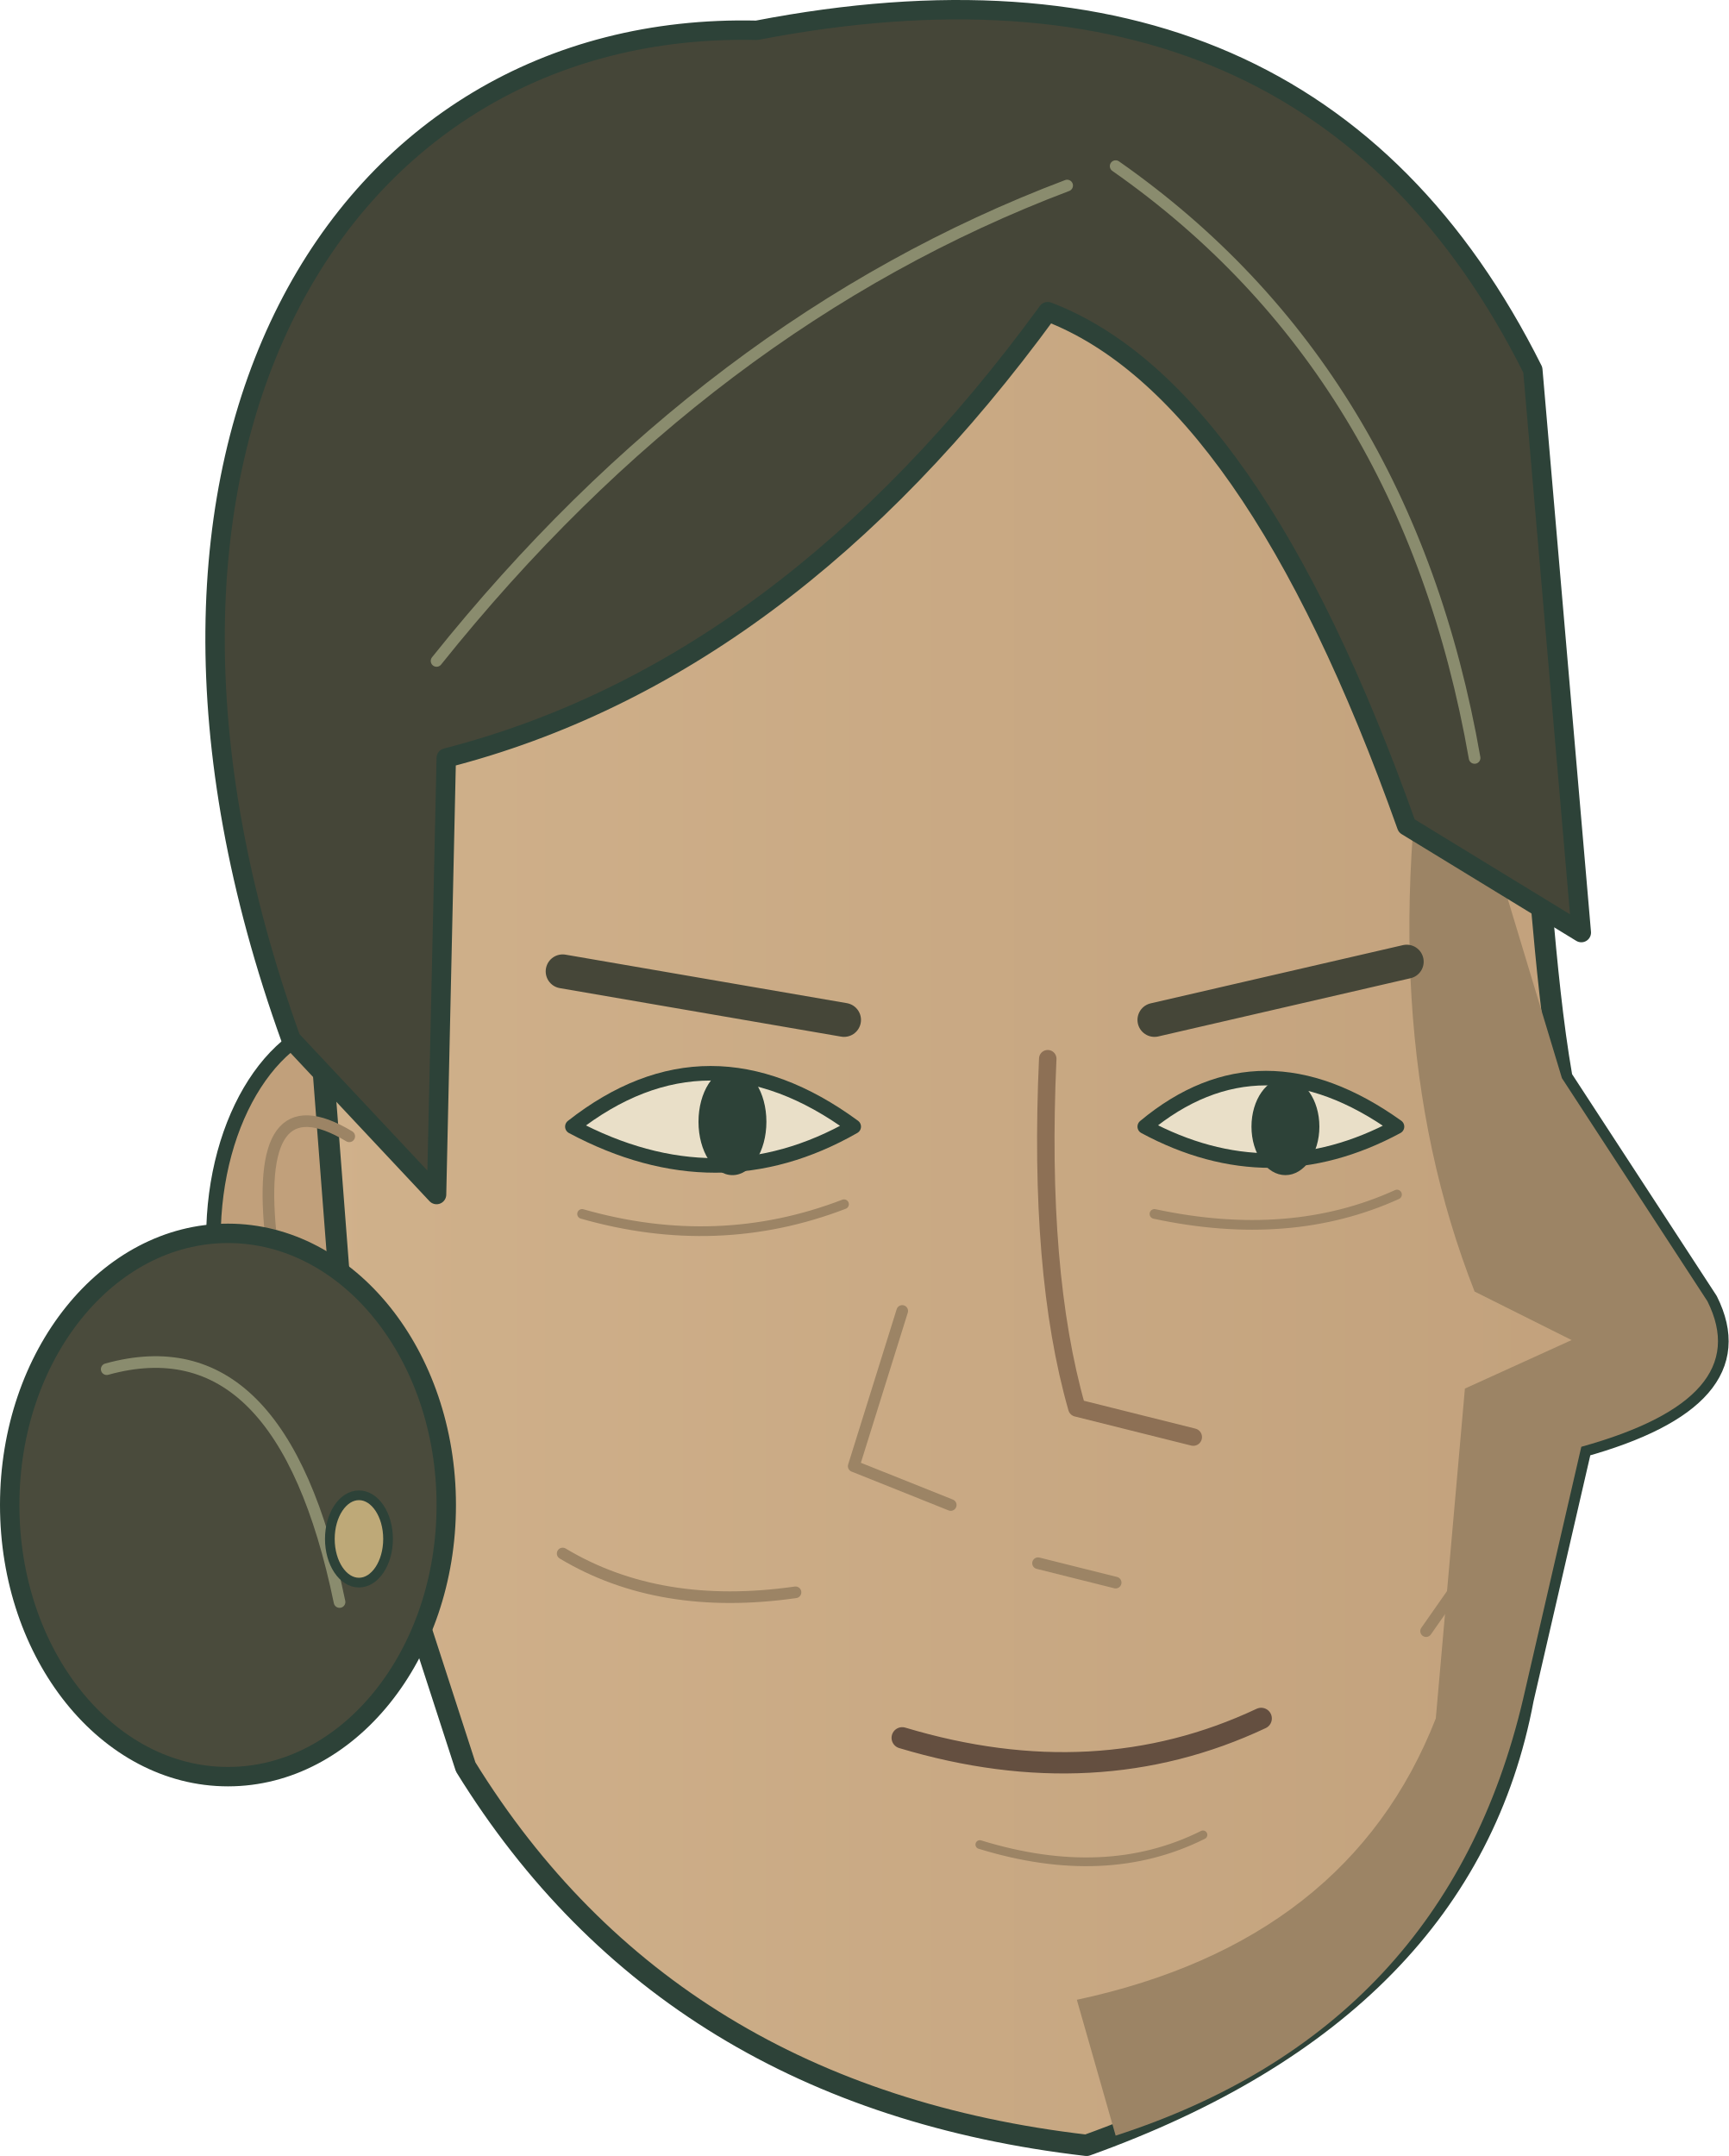
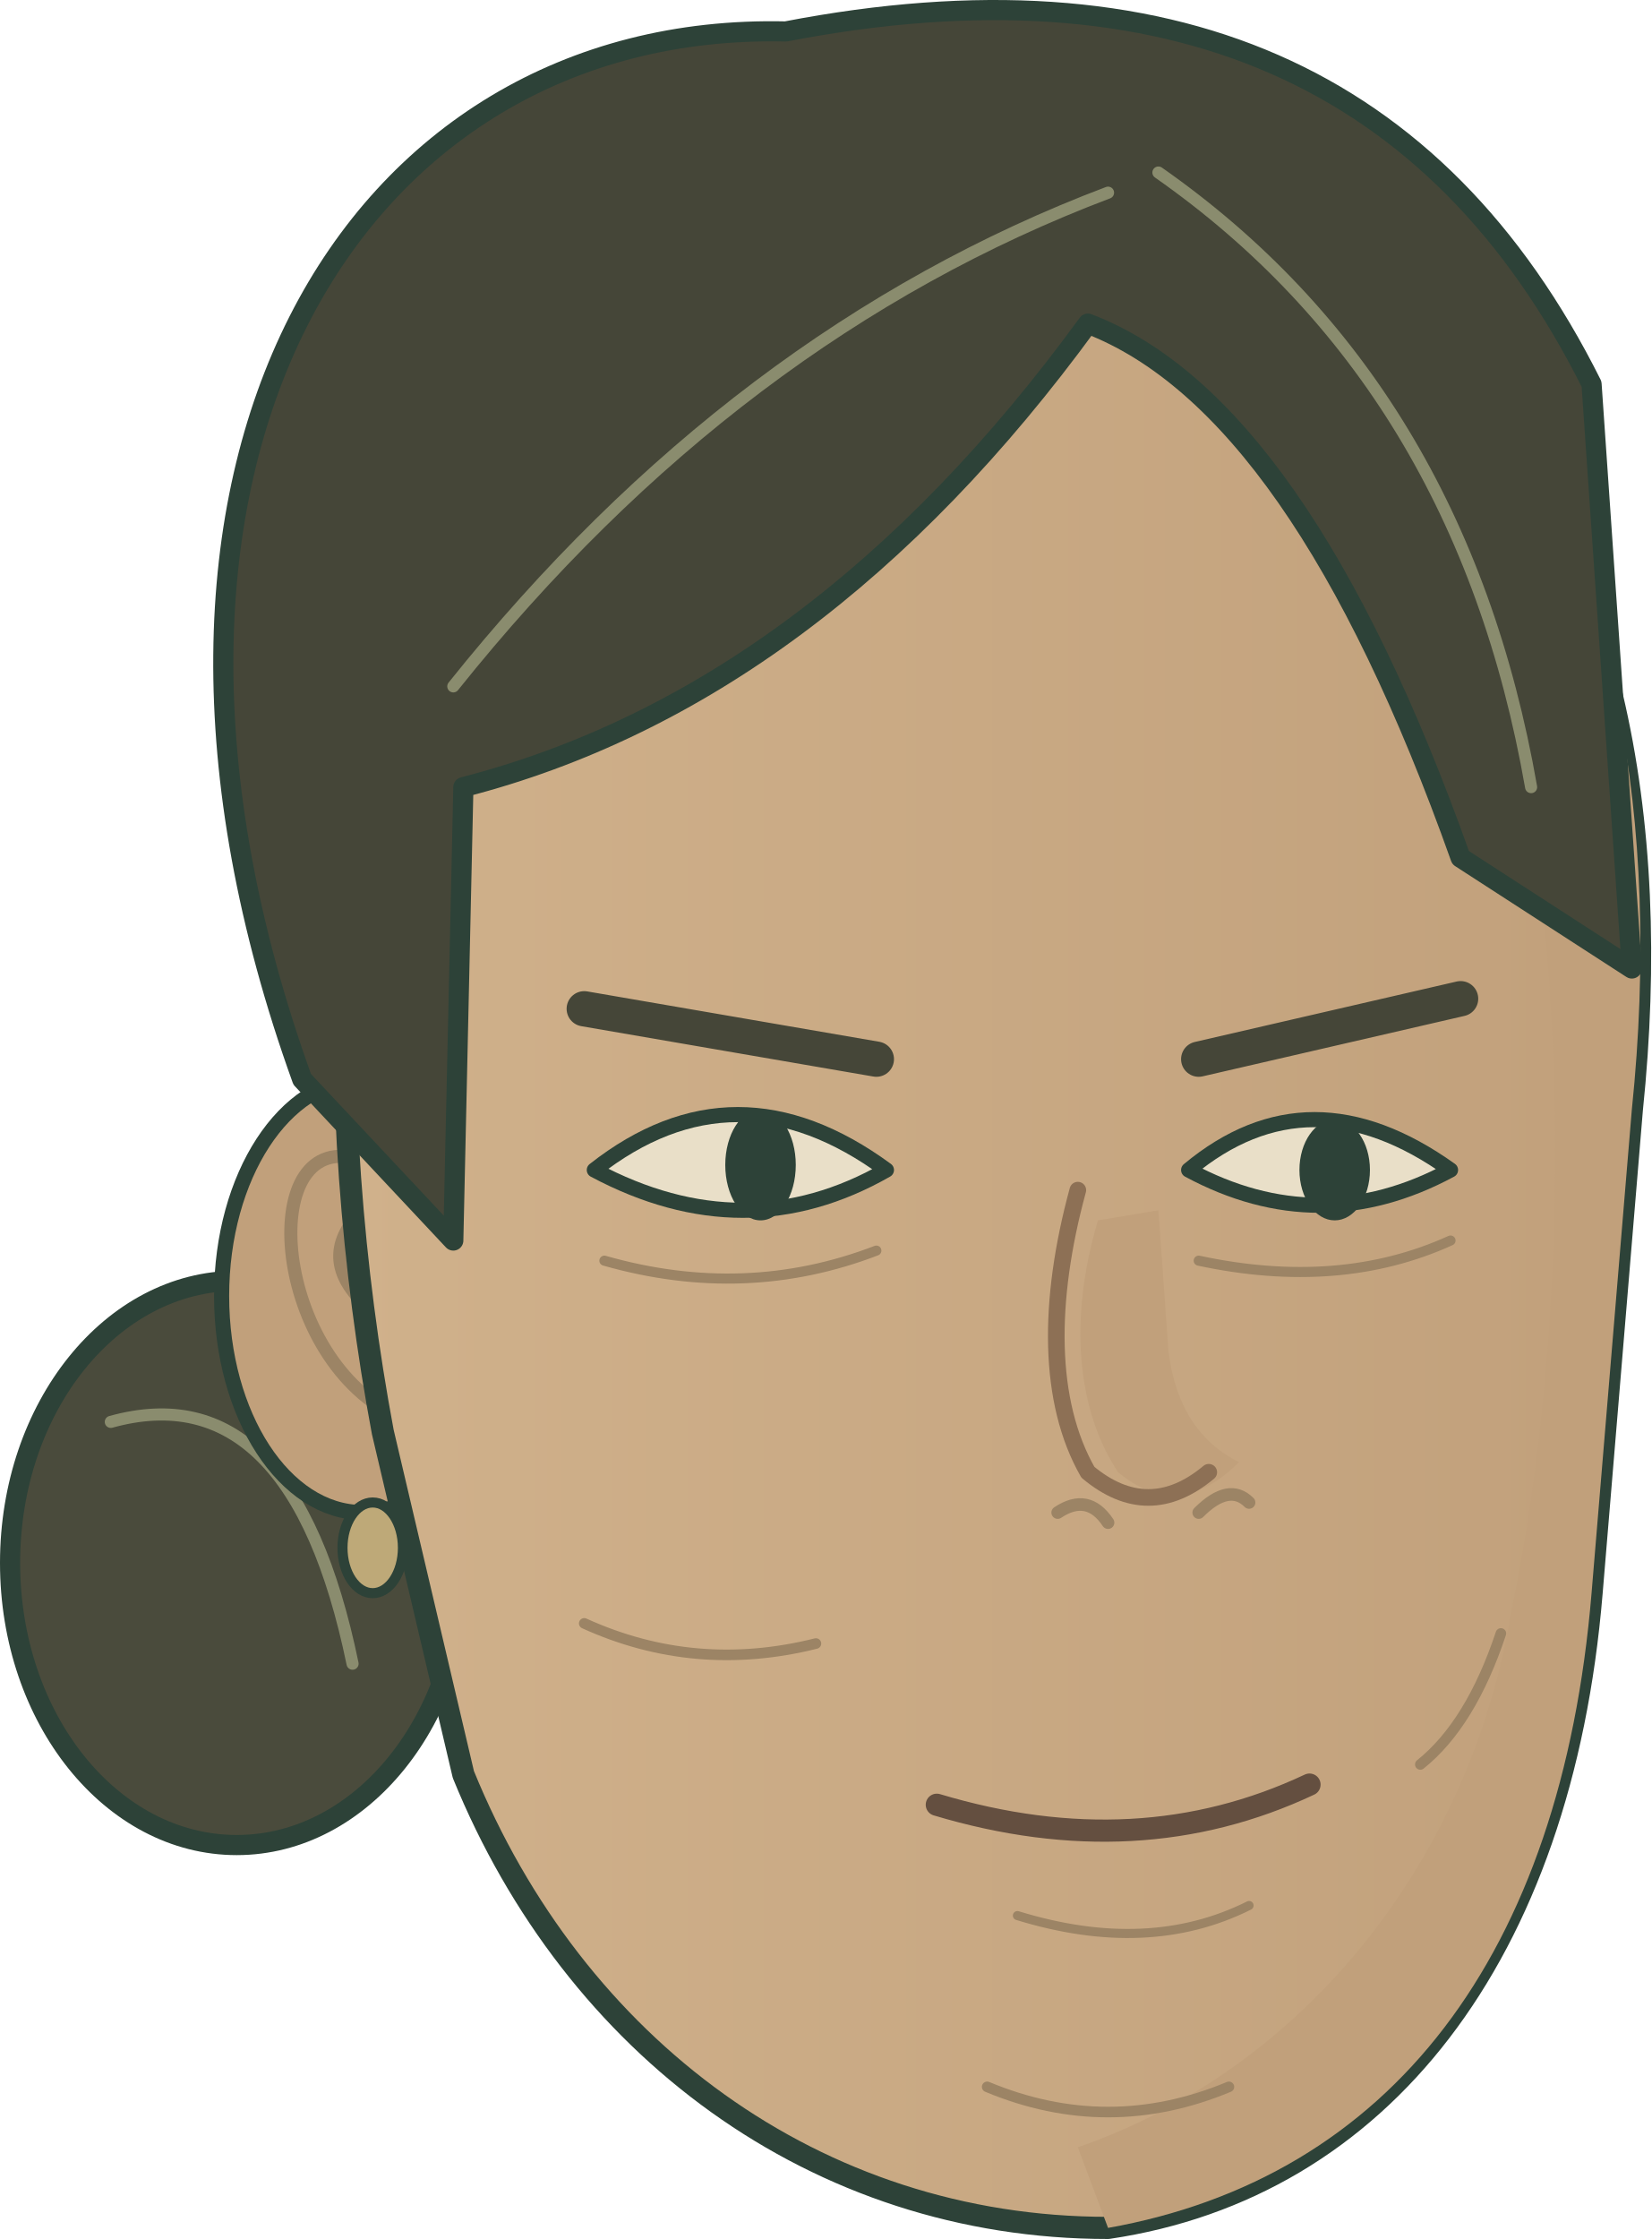
- <svg xmlns="http://www.w3.org/2000/svg" width="178.187" height="222.223" viewBox="0 0 178.187 222.223">
+ <svg xmlns="http://www.w3.org/2000/svg" width="163.919" height="222.223" viewBox="0 0 163.919 222.223">
  <defs>
-     <linearGradient id="linear-gradient-1" x1="32" y1="121.369" x2="177.087" y2="121.369" gradientUnits="userSpaceOnUse">
+     <linearGradient id="linear-gradient-1" x1="34.191" y1="121.351" x2="162.819" y2="121.351" gradientUnits="userSpaceOnUse">
      <stop offset="0" stop-color="#d0b18b" />
      <stop offset="1" stop-color="#c1a07b" />
    </linearGradient>
  </defs>
  <g id="Selection">
-     <ellipse cx="36.5" cy="127.623" rx="14.5" ry="22.5" fill="#c1a07b" stroke="#2d4238" stroke-width="1.5" stroke-miterlimit="10" />
-     <path d="M43 39.123 C65 15.123 115 16.123 143 40.123 C160 61.123 157 88.123 161 111.123 L176 134.123 C179.333 140.79 175 145.79 163 149.123 L157 175.123 C153 196.456 138 211.79 112 221.123 C83.333 217.79 62 204.79 48 182.123 L36 145.123 L32 93.123 Z" fill="url(#linear-gradient-1)" stroke="#2d4238" stroke-width="2.2" stroke-linecap="round" stroke-linejoin="round" />
-     <path d="M148 68.123 C143.333 92.79 144.667 114.456 152 133.123 L162 138.123 L151 143.123 L148 177.123 C142 192.456 129.667 202.123 111 206.123 L115 220.123 C137.667 212.79 151.667 197.79 157 175.123 L163 149.123 C175 145.79 179.333 140.79 176 134.123 L161 111.123 Z" fill="#9c8465" />
-     <path d="M36 117.123 C29.333 113.123 26.667 116.79 28 128.123 L36 138.123 M93 135.123 L88 151.123 L98 155.123 M154 158.123 L147 168.123 M58 160.123 C64.667 164.123 72.667 165.456 82 164.123" fill="none" stroke="#9c8465" stroke-width="1.2" stroke-linecap="round" stroke-linejoin="round" />
-     <path d="M108 109.123 C107.333 123.79 108.333 135.79 111 145.123 L123 148.123" fill="none" stroke="#8d7055" stroke-width="1.8" stroke-linecap="round" stroke-linejoin="round" />
-     <line x1="107" y1="161.123" x2="115" y2="163.123" fill="none" stroke="#9c8465" stroke-width="1.2" stroke-linecap="round" stroke-linejoin="round" />
-     <path d="M30 107.123 C8 46.123 35 2.123 78 3.123 C116 -4.21 142.667 7.456 158 38.123 L163 96.123 L145 85.123 C134.333 55.123 122 37.456 108 32.123 C90 56.79 69.333 72.123 46 78.123 L45 123.123 Z" fill="#454638" stroke="#2d4238" stroke-width="2" stroke-linecap="round" stroke-linejoin="round" />
-     <ellipse cx="23.5" cy="155.123" rx="22.5" ry="28" fill="#4a4b3c" stroke="#2d4238" stroke-width="2" stroke-miterlimit="10" />
-     <path d="M110 19.123 C85.333 28.456 63.667 44.79 45 68.123 M115 17.123 C135 31.123 147.333 51.456 152 78.123 M11 141.123 C23 137.79 31 145.79 35 165.123" fill="none" stroke="#8a8c6e" stroke-width="1.2" stroke-linecap="round" stroke-linejoin="round" />
-     <ellipse cx="37" cy="158.623" rx="3" ry="4.5" fill="#bea978" stroke="#2d4238" stroke-miterlimit="10" />
-     <path d="M59 116.123 C68.333 108.79 78 108.79 88 116.123 C78.667 121.456 69 121.456 59 116.123 Z" fill="#e9dfc8" stroke="#2d4238" stroke-width="1.5" stroke-linecap="round" stroke-linejoin="round" />
+     <g id="cabello_recogido_trasero">
+       <ellipse cx="23.5" cy="155.123" rx="22.5" ry="28" fill="#4a4b3c" stroke="#2d4238" stroke-width="2" stroke-miterlimit="10" />
+       <path d="M11 141.123 C23 137.789 31 145.789 35 165.123" fill="none" stroke="#8a8c6e" stroke-width="1.2" stroke-linecap="round" stroke-linejoin="round" />
+     </g>
+     <g id="oreja_visible">
+       <ellipse cx="36" cy="128.623" rx="14" ry="21.5" fill="#c1a07b" stroke="#2d4238" stroke-width="1.5" stroke-miterlimit="10" />
+       <path d="M38 116.123 C26 109.123 26 131.123 37 139.123 M36 120.123 C32.667 123.456 33 126.789 37 130.123" fill="none" stroke="#9c8465" stroke-width="1.3" stroke-linecap="round" stroke-linejoin="round" />
+     </g>
+     <g id="rostro_base">
+       <path d="M46 41.123 C65 18.123 117 14.123 143 36.123 C160 54.123 165 81.123 162 110.123 L158 158.123 C155 194.123 137 217.123 110 221.123 C81 221.123 57 203.123 46 176.123 L38 142.123 C32 110.123 32 70.123 46 41.123 Z" fill="url(#linear-gradient-1)" stroke="#2d4238" stroke-width="2.2" stroke-linecap="round" stroke-linejoin="round" />
+       <path d="M149 65.123 C156 94.123 156 131.123 150 160.123 C146 184.123 130 205.123 107 213.123 L110 221.123 C138 216.123 155 194.123 158 158.123 L162 110.123 C165 81.123 160 55.123 148 43.123 Z" fill="#c1a07b" />
+       <path d="M58 161.123 C65.333 164.456 73 165.123 81 163.123 M149 162.123 C147 168.123 144.333 172.456 141 175.123 M98 207.123 C106 210.456 114 210.456 122 207.123" fill="none" stroke="#9c8465" stroke-width="1.05" stroke-linecap="round" stroke-linejoin="round" />
+     </g>
+     <g id="nariz_central">
+       <path d="M109 121.123 C106 131.123 107 140.123 111 146.123 C115 149.456 119 149.123 123 145.123 C119 143.123 116.667 139.456 116 134.123 L115 120.123 Z" fill="#c1a07b" />
+       <path d="M107 118.123 C104 129.123 104 139.123 108 146.123 C112 149.456 116 149.456 120 146.123" fill="none" stroke="#8d7055" stroke-width="1.65" stroke-linecap="round" stroke-linejoin="round" />
+       <path d="M105 150.123 C107 148.789 108.667 149.123 110 151.123 M119 150.123 C121 148.123 122.667 147.789 124 149.123" fill="none" stroke="#9c8465" stroke-width="1.25" stroke-linecap="round" stroke-linejoin="round" />
+     </g>
+     <g id="cabello">
+       <path d="M30 107.123 C8 46.123 35 2.123 78 3.123 C116 -4.211 142.667 7.456 158 38.123 L162 96.123 L145 85.123 C134.333 55.123 122 37.456 108 32.123 C90 56.789 69.333 72.123 46 78.123 L45 123.123 Z" fill="#454638" stroke="#2d4238" stroke-width="2" stroke-linecap="round" stroke-linejoin="round" />
+       <path d="M110 19.123 C85.333 28.456 63.667 44.789 45 68.123 M115 17.123 C135 31.123 147.333 51.456 152 78.123" fill="none" stroke="#8a8c6e" stroke-width="1.2" stroke-linecap="round" stroke-linejoin="round" />
+       <ellipse cx="37" cy="153.623" rx="3" ry="4.5" fill="#bea978" stroke="#2d4238" stroke-miterlimit="10" />
+     </g>
+     <path d="M59 116.123 C68.333 108.789 78 108.789 88 116.123 C78.667 121.456 69 121.456 59 116.123 Z" fill="#e9dfc8" stroke="#2d4238" stroke-width="1.5" stroke-linecap="round" stroke-linejoin="round" />
    <ellipse cx="75.5" cy="115.623" rx="3.5" ry="5.5" fill="#2d4238" />
-     <path d="M118 116.123 C126 109.456 134.667 109.456 144 116.123 C135.333 120.79 126.667 120.79 118 116.123 Z" fill="#e9dfc8" stroke="#2d4238" stroke-width="1.5" stroke-linecap="round" stroke-linejoin="round" />
+     <path d="M118 116.123 C126 109.456 134.667 109.456 144 116.123 C135.333 120.789 126.667 120.789 118 116.123 Z" fill="#e9dfc8" stroke="#2d4238" stroke-width="1.5" stroke-linecap="round" stroke-linejoin="round" />
    <ellipse cx="132.5" cy="116.123" rx="3.5" ry="5" fill="#2d4238" />
-     <path d="M60 125.123 C69.333 127.79 78.333 127.456 87 124.123 M119 125.123 C128.333 127.123 136.667 126.456 144 123.123" fill="none" stroke="#9c8465" stroke-linecap="round" stroke-linejoin="round" />
+     <path d="M60 125.123 C69.333 127.789 78.333 127.456 87 124.123 M119 125.123 C128.333 127.123 136.667 126.456 144 123.123" fill="none" stroke="#9c8465" stroke-linecap="round" stroke-linejoin="round" />
    <path d="M58 100.123 L87 105.123 M119 105.123 L145 99.123" fill="none" stroke="#454638" stroke-width="3.5" stroke-linecap="round" stroke-linejoin="round" />
    <path d="M93 179.123 C106.333 183.123 118.667 182.456 130 177.123" fill="none" stroke="#644f40" stroke-width="2.2" stroke-linecap="round" stroke-linejoin="round" />
-     <path d="M101 190.123 C109.667 192.79 117.333 192.456 124 189.123" fill="none" stroke="#9c8465" stroke-width="0.9" stroke-linecap="round" stroke-linejoin="round" />
+     <path d="M101 190.123 C109.667 192.789 117.333 192.456 124 189.123" fill="none" stroke="#9c8465" stroke-width="0.9" stroke-linecap="round" stroke-linejoin="round" />
  </g>
</svg>
